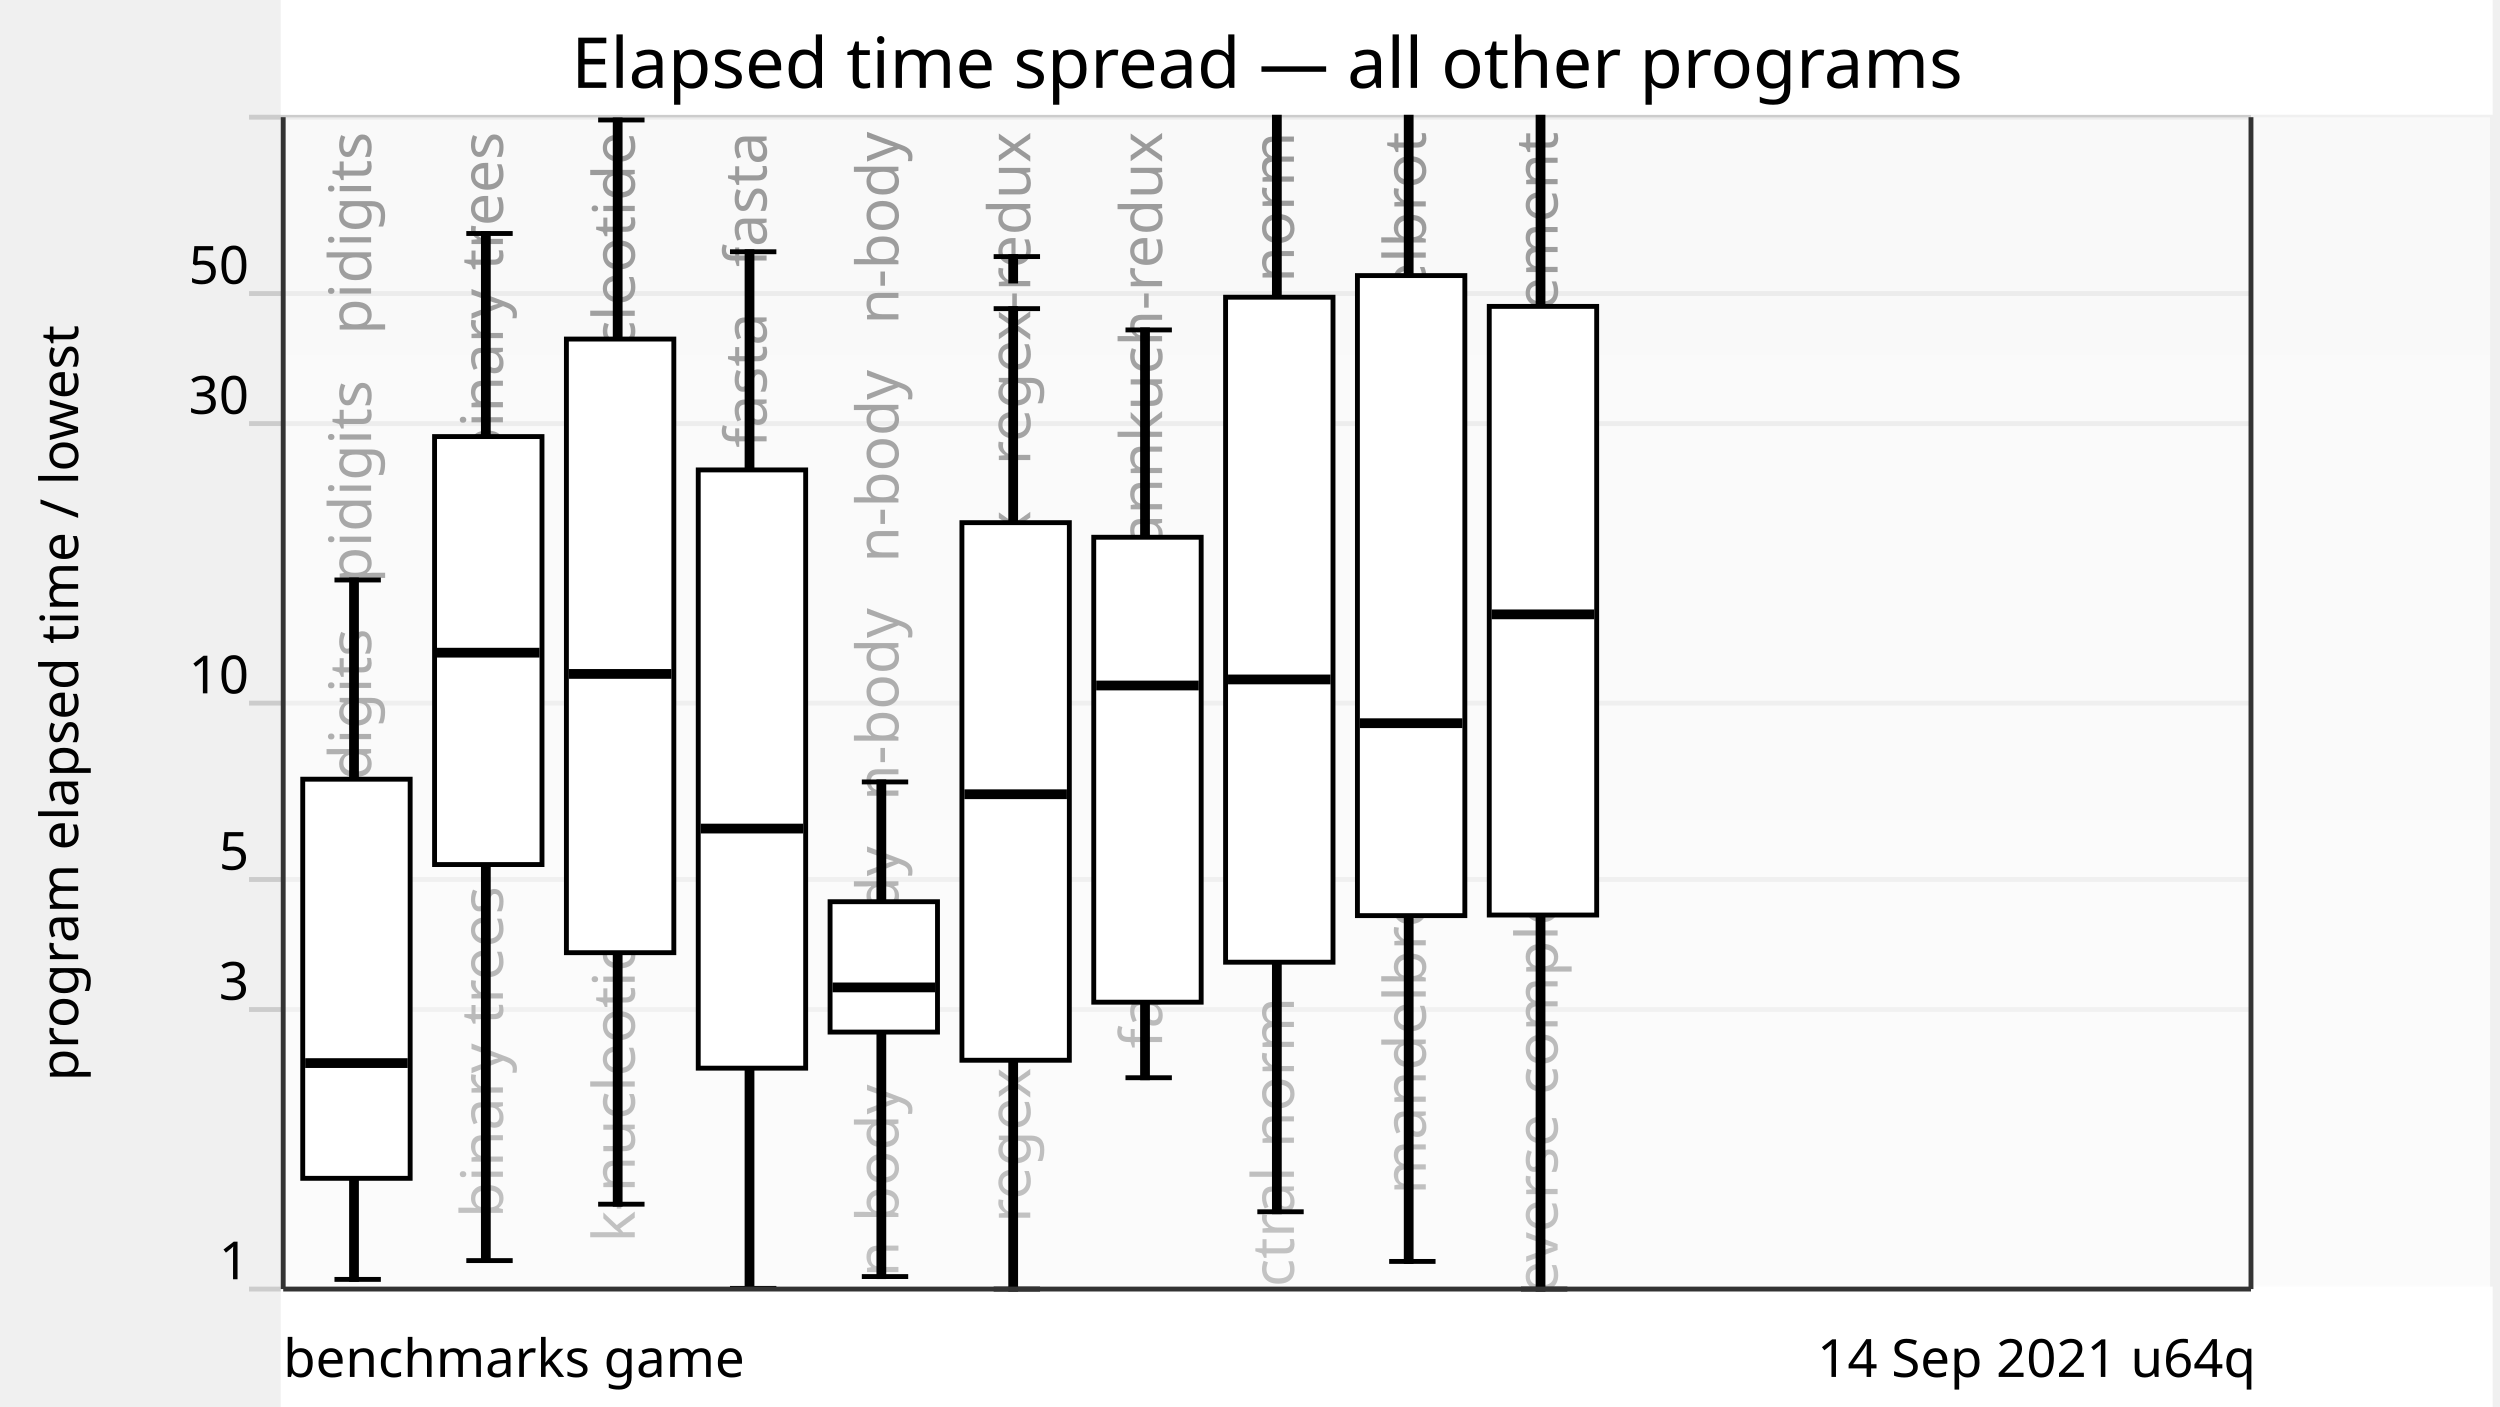
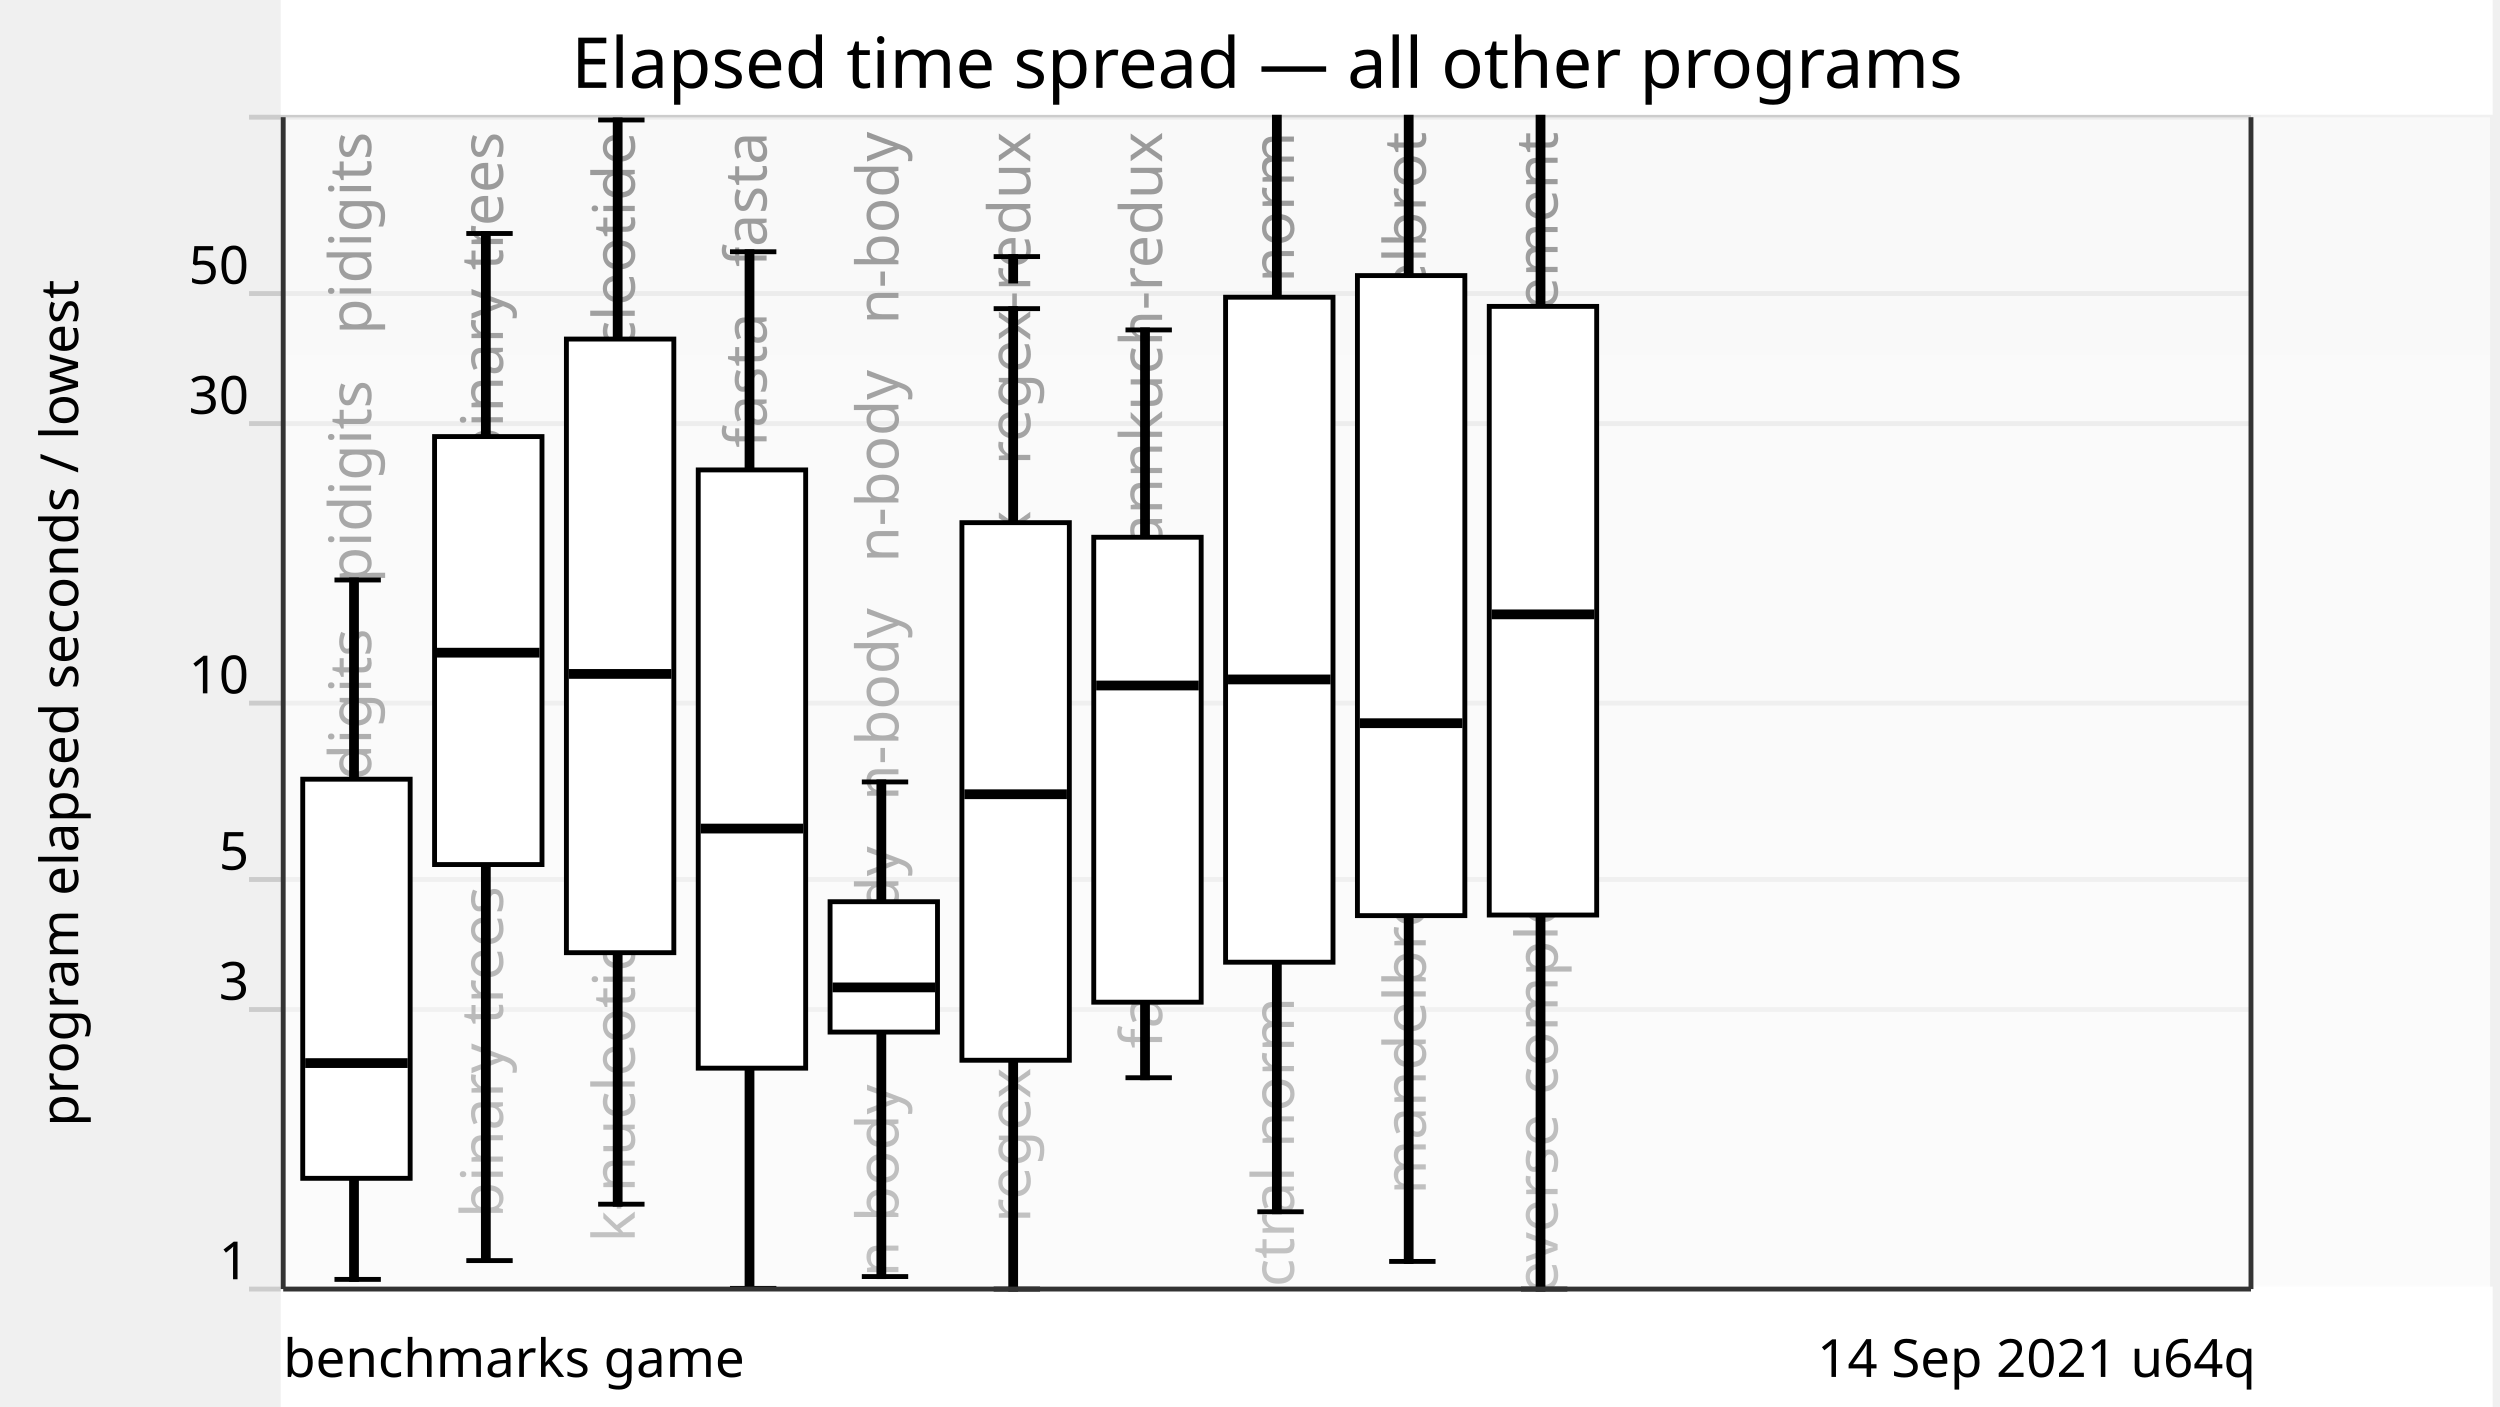
<svg xmlns="http://www.w3.org/2000/svg" xmlns:xlink="http://www.w3.org/1999/xlink" version="1.1" viewBox="0 0 512 288">
  <g style="stroke: #ccc;">
    <line x1="51" y1="264" x2="461" y2="264" />
    <line x1="51" y1="206.75" x2="461" y2="206.75" />
    <line x1="51" y1="180.12" x2="461" y2="180.12" />
    <line x1="51" y1="144" x2="461" y2="144" />
    <line x1="51" y1="86.75" x2="461" y2="86.75" />
    <line x1="51" y1="60.12" x2="461" y2="60.12" />
    <line x1="51" y1="24" x2="461" y2="24" />
  </g>
  <g style="text-anchor: end; font-family: Ubuntu,Verdana,sans-serif; font-size: 0.9em;">
    <text x="51" y="262">1</text>
    <text x="51" y="204.75">3</text>
    <text x="51" y="178.12">5</text>
    <text x="51" y="142">10</text>
    <text x="51" y="84.75">30</text>
    <text x="51" y="58.12">50</text>
    <text x="51" y="22" />
  </g>
  <defs>
    <linearGradient id="grade" x1="0" y1="0" x2="0" y2="1">
      <stop offset="0" style="stop-color: white" stop-opacity="0.6" />
      <stop offset="1" style="stop-color: white" stop-opacity="0.8" />
    </linearGradient>
    <mask id="fade">
      <rect x="58" y="24" width="452" height="288" fill="url(#grade)" />
    </mask>
    <g id="backgroundText" style="text-anchor: end; font-family: Ubuntu,Verdana,sans-serif; font-size: 1em;">
      <text x="16" y="0" transform="rotate(270,16,0)" xml:space="preserve">   pidigits   pidigits   pidigits   pidigits</text>
      <text x="43" y="0" transform="rotate(270,43,0)" xml:space="preserve">   binary-trees   binary-trees   binary-trees</text>
      <text x="70" y="0" transform="rotate(270,70,0)" xml:space="preserve">   k-nucleotide   k-nucleotide   k-nucleotide</text>
      <text x="97" y="0" transform="rotate(270,97,0)" xml:space="preserve">   fasta   fasta   fasta   fasta   fasta</text>
      <text x="124" y="0" transform="rotate(270,124,0)" xml:space="preserve">   n-body   n-body   n-body   n-body   n-body</text>
      <text x="151" y="0" transform="rotate(270,151,0)" xml:space="preserve">   regex-redux   regex-redux   regex-redux</text>
      <text x="178" y="0" transform="rotate(270,178,0)" xml:space="preserve">   fannkuch-redux   fannkuch-redux</text>
      <text x="205" y="0" transform="rotate(270,205,0)" xml:space="preserve">   spectral-norm   spectral-norm   spectral-norm</text>
      <text x="232" y="0" transform="rotate(270,232,0)" xml:space="preserve">   mandelbrot   mandelbrot   mandelbrot</text>
      <text x="259" y="0" transform="rotate(270,259,0)" xml:space="preserve">   reverse-complement   reverse-complement</text>
    </g>
  </defs>
  <use x="60" y="27" xlink:href="#backgroundText" />
  <rect x="58" y="24" width="452" height="288" fill="white" mask="url(#fade)" />
  <rect x="58" y="264" width="452" height="288" style="fill: white; stroke: white;" />
  <g style="fill: black; stroke: black;">
    <rect x="72" y="118.78" width="1" height="143.24" />
    <rect x="99" y="47.82" width="1" height="210.34" />
    <rect x="126" y="24.57" width="1" height="222.05" />
    <rect x="153" y="51.56" width="1" height="212.31" />
    <rect x="180" y="160.14" width="1" height="101.31" />
    <rect x="207" y="63.21" width="1" height="200.79" />
    <rect x="234" y="67.57" width="1" height="153.15" />
    <rect x="261" y="15.46" width="1" height="232.7" />
    <rect x="288" y="11.28" width="1" height="247.07" />
    <rect x="315" y="17.94" width="1" height="246.06" />
  </g>
  <g style="fill: white; stroke: black;">
    <rect x="62" y="159.58" width="22" height="81.74" />
    <rect x="89" y="89.41" width="22" height="87.65" />
    <rect x="116" y="69.44" width="22" height="125.67" />
    <rect x="143" y="96.24" width="22" height="122.52" />
    <rect x="170" y="184.67" width="22" height="26.7" />
    <rect x="197" y="107.04" width="22" height="110.1" />
    <rect x="224" y="110.03" width="22" height="95.22" />
    <rect x="251" y="60.87" width="22" height="136.19" />
    <rect x="278" y="56.44" width="22" height="131.08" />
    <rect x="305" y="62.75" width="22" height="124.65" />
  </g>
  <g style="fill: black; stroke: black;">
    <line x1="68.5" y1="262.02" x2="78" y2="262.02" />
    <line x1="68.5" y1="118.78" x2="78" y2="118.78" />
    <line x1="68.5" y1="-64.82" x2="78" y2="-64.82" />
    <rect x="72" y="-64.82" width="1" height="5" />
  </g>
  <g style="fill: black; stroke: black;">
    <rect x="63" y="217.22" width="20" height="1" />
  </g>
  <g style="fill: black; stroke: black;">
    <line x1="95.5" y1="258.17" x2="105" y2="258.17" />
    <line x1="95.5" y1="47.82" x2="105" y2="47.82" />
    <line x1="95.5" y1="-82.14" x2="105" y2="-82.14" />
    <rect x="99" y="-82.14" width="1" height="5" />
  </g>
  <g style="fill: black; stroke: black;">
    <rect x="90" y="133.17" width="20" height="1" />
  </g>
  <g style="fill: black; stroke: black;">
    <line x1="122.5" y1="246.62" x2="132" y2="246.62" />
    <line x1="122.5" y1="24.57" x2="132" y2="24.57" />
    <line x1="122.5" y1="-43.9" x2="132" y2="-43.9" />
    <rect x="126" y="-43.9" width="1" height="5" />
  </g>
  <g style="fill: black; stroke: black;">
    <rect x="117" y="137.52" width="20" height="1" />
  </g>
  <g style="fill: black; stroke: black;">
    <line x1="149.5" y1="263.86" x2="159" y2="263.86" />
    <line x1="149.5" y1="51.56" x2="159" y2="51.56" />
    <line x1="149.5" y1="-61.95" x2="159" y2="-61.95" />
    <rect x="153" y="-61.95" width="1" height="5" />
  </g>
  <g style="fill: black; stroke: black;">
    <rect x="144" y="169.19" width="20" height="1" />
  </g>
  <g style="fill: black; stroke: black;">
    <line x1="176.5" y1="261.44" x2="186" y2="261.44" />
    <line x1="176.5" y1="160.14" x2="186" y2="160.14" />
    <line x1="176.5" y1="-100.81" x2="186" y2="-100.81" />
    <rect x="180" y="-100.81" width="1" height="5" />
  </g>
  <g style="fill: black; stroke: black;">
    <rect x="171" y="201.72" width="20" height="1" />
  </g>
  <g style="fill: black; stroke: black;">
    <line x1="203.5" y1="264" x2="213" y2="264" />
    <line x1="203.5" y1="63.21" x2="213" y2="63.21" />
    <line x1="203.5" y1="52.55" x2="213" y2="52.55" />
    <rect x="207" y="52.55" width="1" height="5" />
  </g>
  <g style="fill: black; stroke: black;">
    <rect x="198" y="162.16" width="20" height="1" />
  </g>
  <g style="fill: black; stroke: black;">
    <line x1="230.5" y1="220.72" x2="240" y2="220.72" />
    <line x1="230.5" y1="67.57" x2="240" y2="67.57" />
    <line x1="230.5" y1="-101.64" x2="240" y2="-101.64" />
    <rect x="234" y="-101.64" width="1" height="5" />
  </g>
  <g style="fill: black; stroke: black;">
    <rect x="225" y="139.89" width="20" height="1" />
  </g>
  <g style="fill: black; stroke: black;">
    <line x1="257.5" y1="248.17" x2="267" y2="248.17" />
    <line x1="257.5" y1="15.46" x2="267" y2="15.46" />
    <line x1="257.5" y1="-162.36" x2="267" y2="-162.36" />
    <rect x="261" y="-162.36" width="1" height="5" />
  </g>
  <g style="fill: black; stroke: black;">
    <rect x="252" y="138.65" width="20" height="1" />
  </g>
  <g style="fill: black; stroke: black;">
    <line x1="284.5" y1="258.34" x2="294" y2="258.34" />
    <line x1="284.5" y1="11.28" x2="294" y2="11.28" />
    <line x1="284.5" y1="-150.71" x2="294" y2="-150.71" />
    <rect x="288" y="-150.71" width="1" height="5" />
  </g>
  <g style="fill: black; stroke: black;">
    <rect x="279" y="147.61" width="20" height="1" />
  </g>
  <g style="fill: black; stroke: black;">
    <line x1="311.5" y1="264" x2="321" y2="264" />
    <line x1="311.5" y1="17.94" x2="321" y2="17.94" />
    <line x1="311.5" y1="-108.23" x2="321" y2="-108.23" />
    <rect x="315" y="-108.23" width="1" height="5" />
  </g>
  <g style="fill: black; stroke: black;">
    <rect x="306" y="125.32" width="20" height="1" />
  </g>
  <g style="text-anchor: end; font-family: Ubuntu,Verdana,sans-serif; font-size: 0.9em;">
    <text x="462" y="282">14 Sep 2021 u64q</text>
    <text x="58" y="282" style="text-anchor: start;">benchmarks game</text>
  </g>
-   <text x="16" y="144" transform="rotate(270,16,144)" style="text-anchor: middle; font-family: Ubuntu,Verdana,sans-serif; font-size: 0.9em;">program elapsed time / lowest</text>
+   <text x="16" y="144" transform="rotate(270,16,144)" style="text-anchor: middle; font-family: Ubuntu,Verdana,sans-serif; font-size: 0.9em;">program elapsed seconds / lowest</text>
  <rect x="58" y="-120" width="452" height="143" style="fill: white; stroke: white;" />
  <text x="259.5" y="18" style="text-anchor: middle; font-family: Ubuntu,Verdana,sans-serif; font-size: 1.2em;">Elapsed time spread — all other programs</text>
  <g style="stroke: #333;">
    <line x1="58" y1="24" x2="58" y2="264" />
    <line x1="461" y1="24" x2="461" y2="264" />
    <line x1="58" y1="264" x2="461" y2="264" />
  </g>
</svg>
